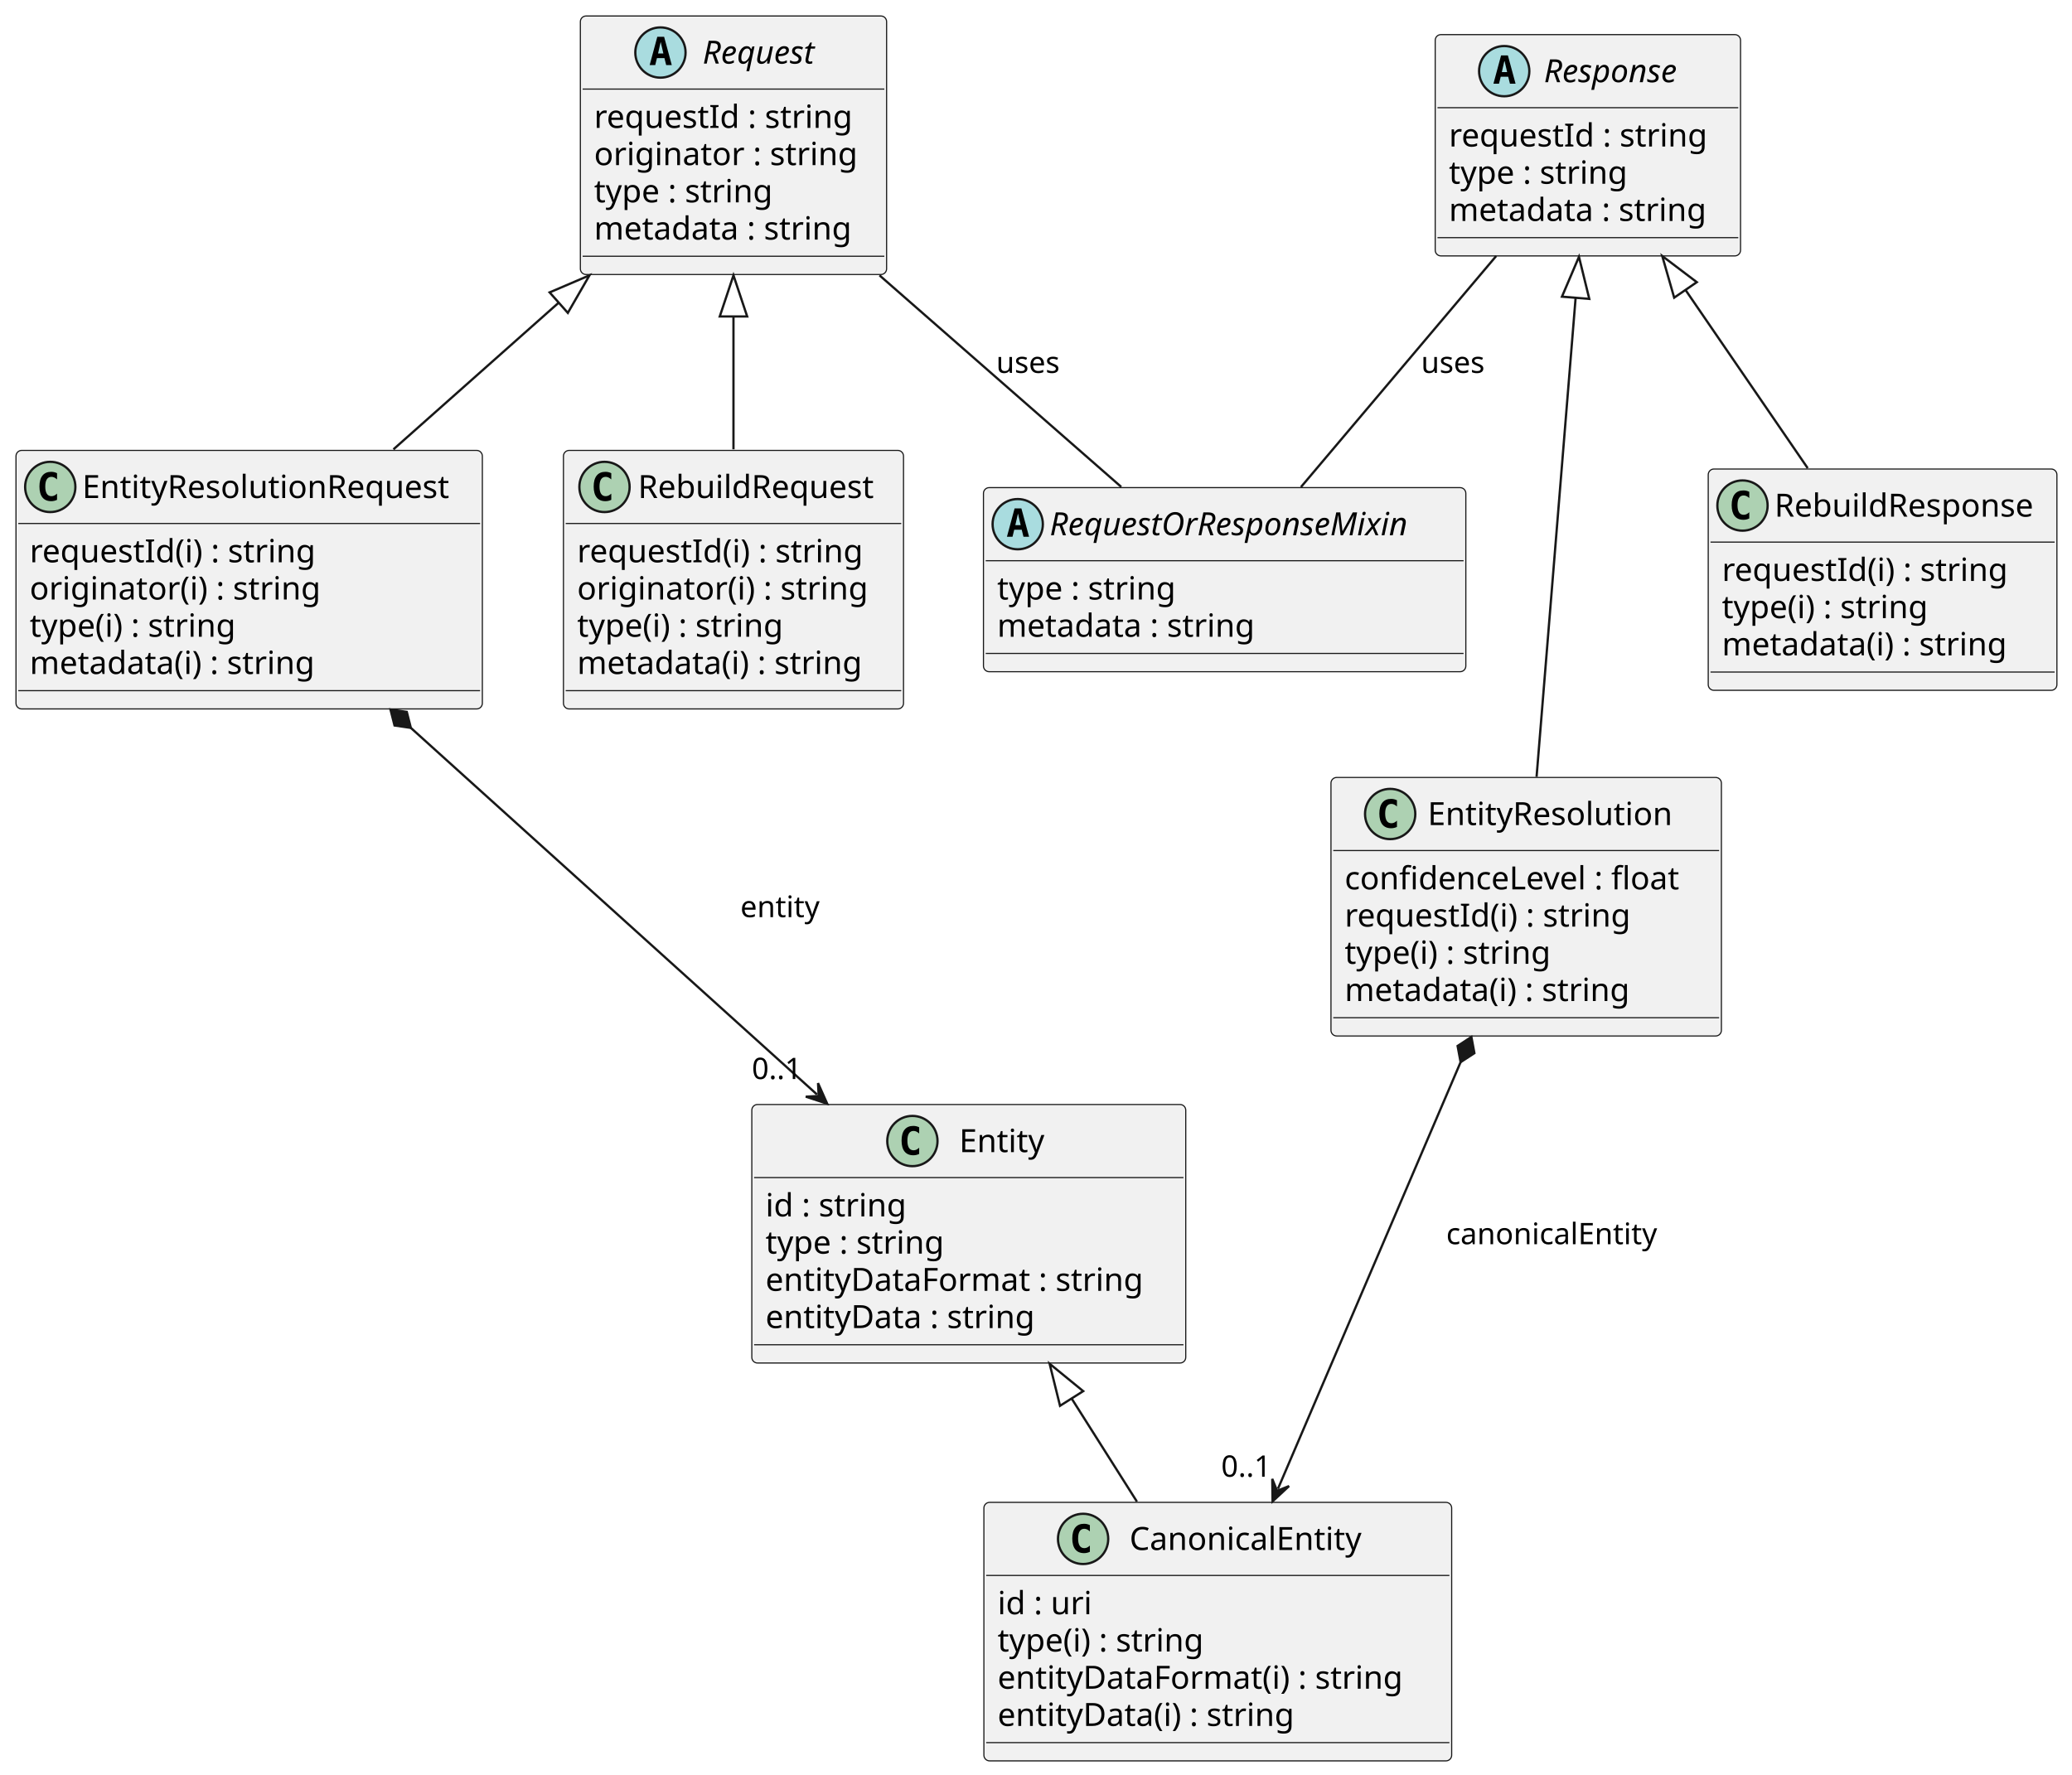
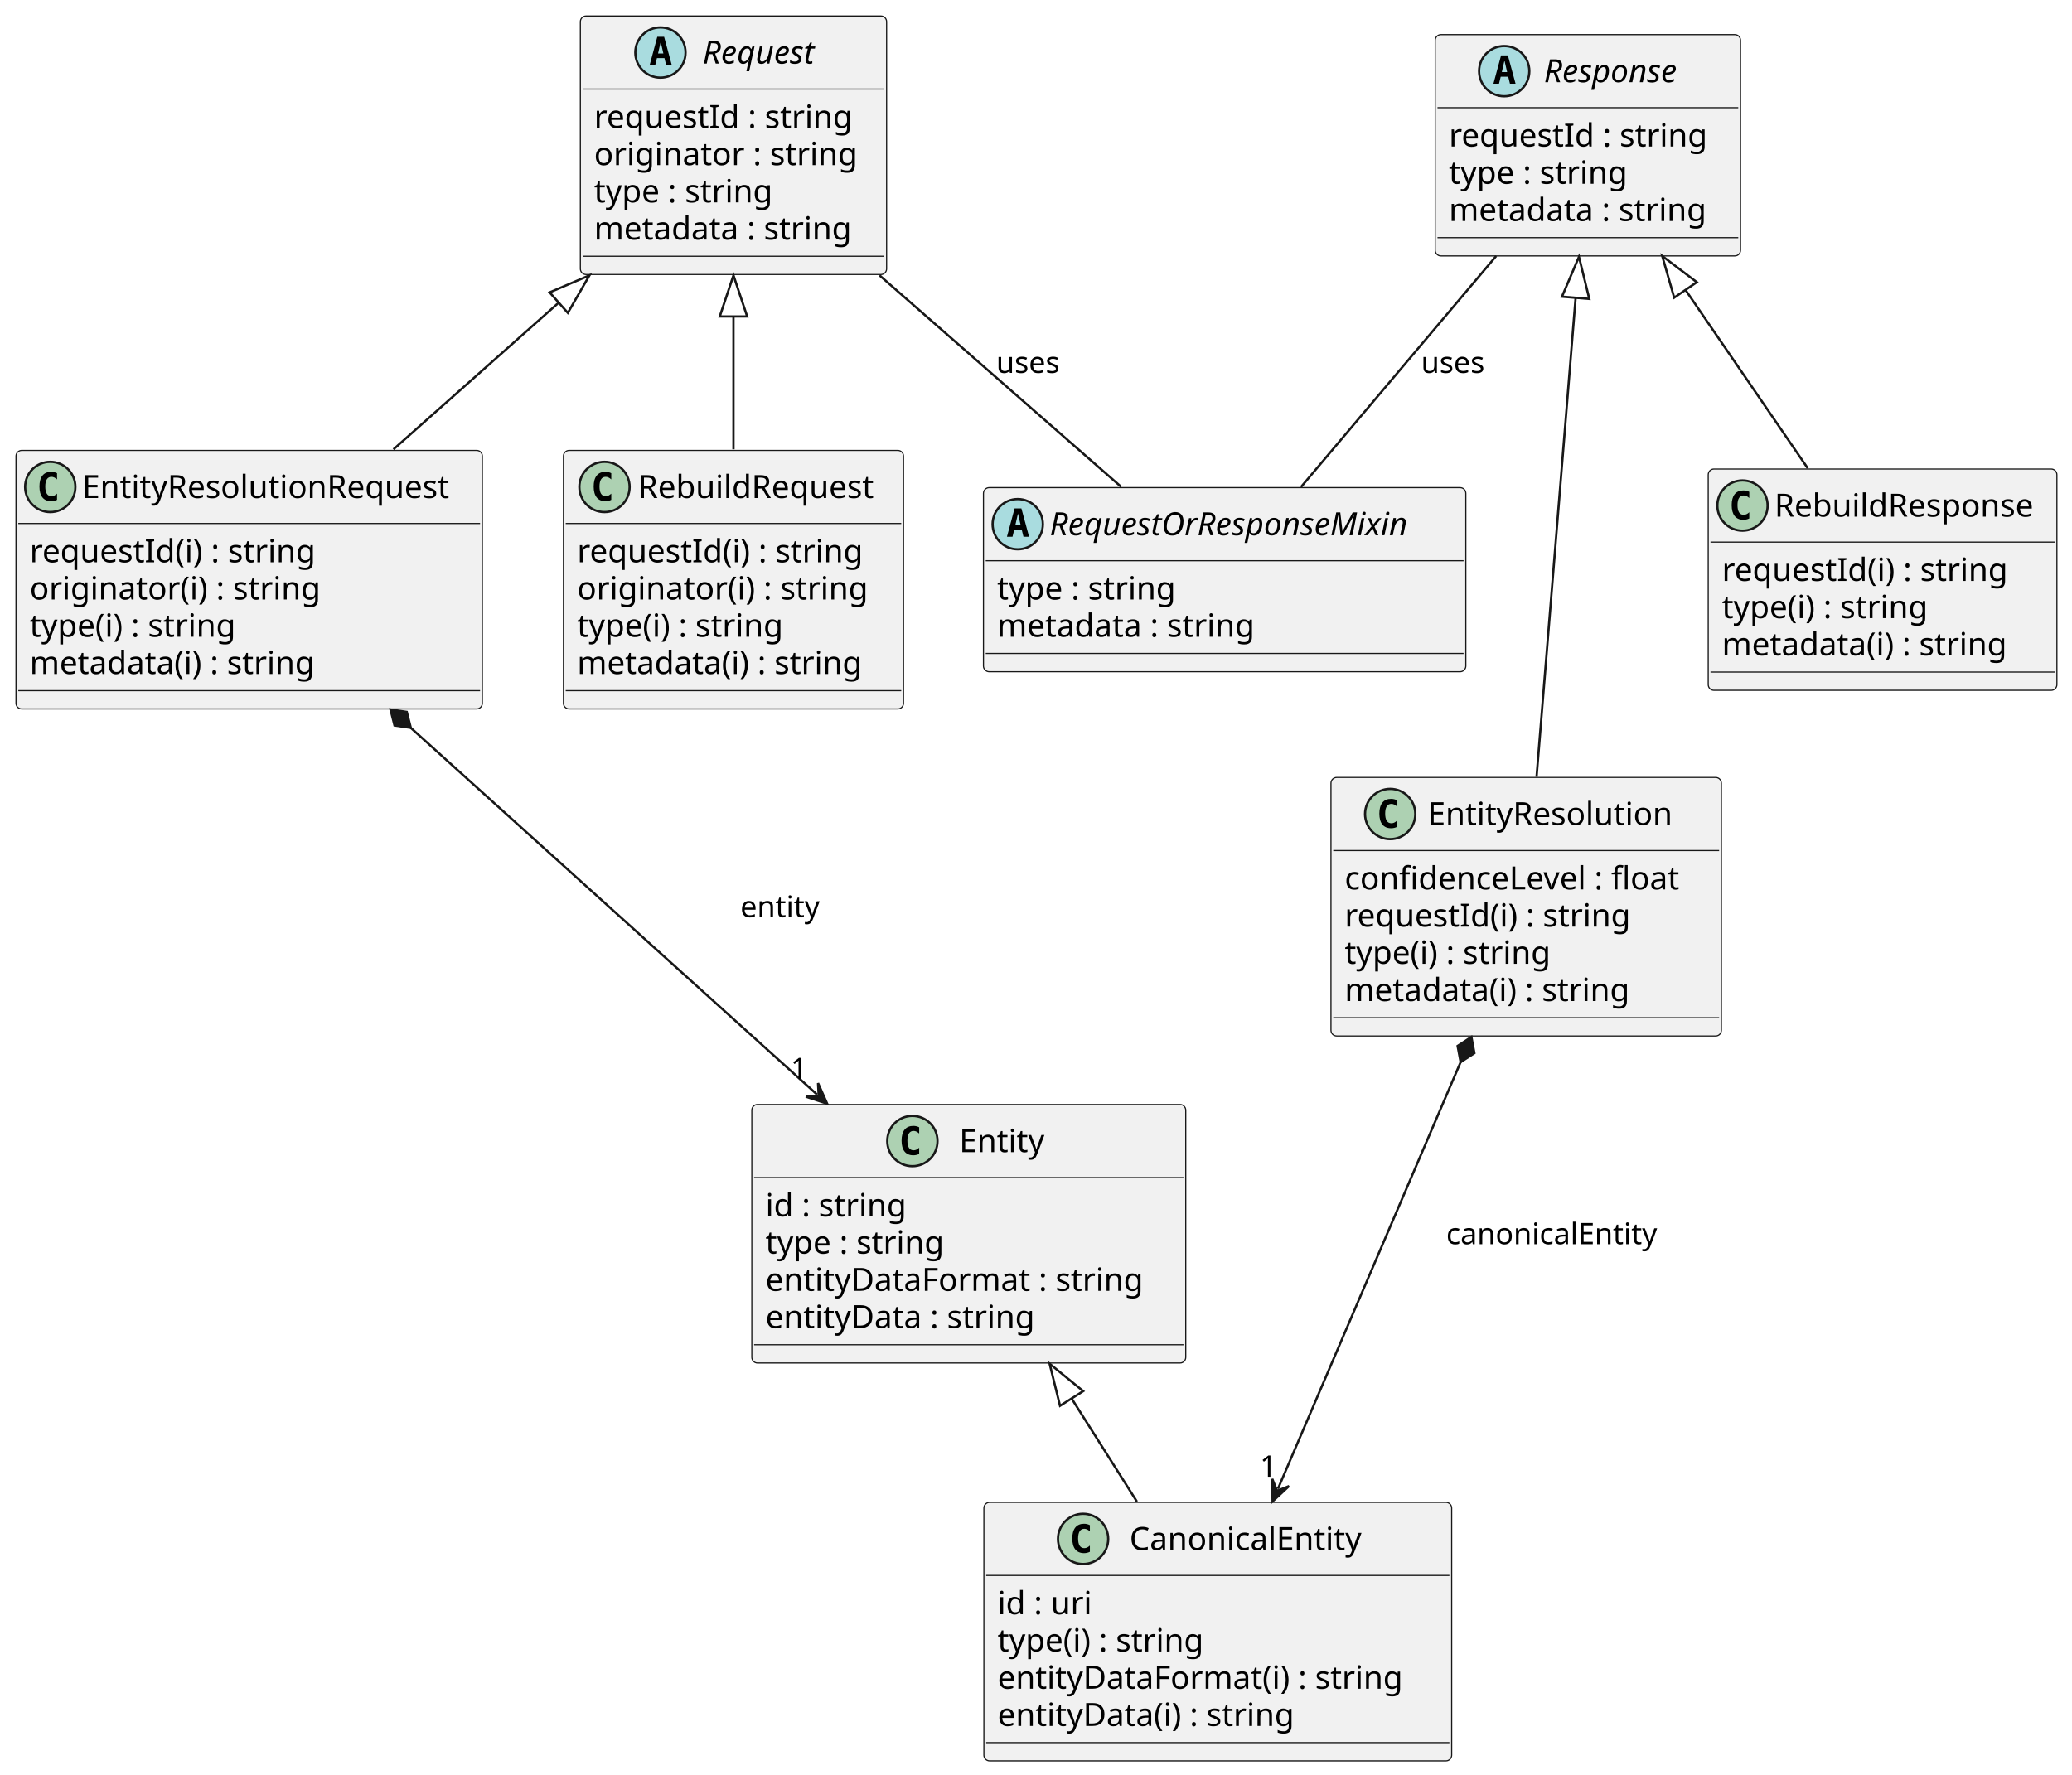
<svg xmlns="http://www.w3.org/2000/svg" xmlns:xlink="http://www.w3.org/1999/xlink" contentStyleType="text/css" data-diagram-type="CLASS" height="777px" preserveAspectRatio="none" style="width:907px;height:777px;background:#FFFFFF;" version="1.1" viewBox="0 0 907 777" width="907px" zoomAndPan="magnify">
  <defs />
  <g>
    <a href="" target="_top" title="Root class to represent all the responses sent by the ERE." xlink:actuate="onRequest" xlink:href="" xlink:show="new" xlink:title="Root class to represent all the responses sent by the ERE." xlink:type="simple">
      <g class="entity" data-entity="Response" data-source-line="1" data-uid="ent0002" id="entity_Response">
        <rect fill="#F1F1F1" height="96.891" rx="2.5" ry="2.5" style="stroke:#181818;stroke-width:0.5;" width="133.659" x="628.25" y="15.15" />
        <ellipse cx="658.456" cy="31.15" fill="#A9DCDF" rx="11" ry="11" style="stroke:#181818;stroke-width:1;" />
        <path d="M658.566,26.494 L657.409,31.572 L659.738,31.572 L658.566,26.494 Z M657.081,24.259 L660.066,24.259 L663.425,36.65 L660.972,36.65 L660.206,33.587 L656.925,33.587 L656.175,36.65 L653.738,36.65 L657.081,24.259 Z " fill="#000000" />
        <text fill="#000000" font-family="sans-serif" font-size="14" font-style="italic" lengthAdjust="spacing" textLength="67.867" x="675.836" y="35.997">Response</text>
        <line style="stroke:#181818;stroke-width:0.5;" x1="629.25" x2="760.909" y1="47.15" y2="47.15" />
        <text fill="#000000" font-family="sans-serif" font-size="14" lengthAdjust="spacing" textLength="120.347" x="634.25" y="64.145">requestId : string</text>
        <text fill="#000000" font-family="sans-serif" font-size="14" lengthAdjust="spacing" textLength="85.08" x="634.25" y="80.442">type : string</text>
        <text fill="#000000" font-family="sans-serif" font-size="14" lengthAdjust="spacing" textLength="121.659" x="634.25" y="96.739">metadata : string</text>
        <line style="stroke:#181818;stroke-width:0.5;" x1="629.25" x2="760.909" y1="104.041" y2="104.041" />
      </g>
    </a>
    <a href="" target="_top" title="Root mixin to represent attributes common to both requests and results." xlink:actuate="onRequest" xlink:href="" xlink:show="new" xlink:title="Root mixin to represent attributes common to both requests and results." xlink:type="simple">
      <g class="entity" data-entity="RequestOrResponseMixin" data-source-line="6" data-uid="ent0003" id="entity_RequestOrResponseMixin">
        <rect fill="#F1F1F1" height="80.594" rx="2.5" ry="2.5" style="stroke:#181818;stroke-width:0.5;" width="211.156" x="430.5" y="213.49" />
        <ellipse cx="445.5" cy="229.49" fill="#A9DCDF" rx="11" ry="11" style="stroke:#181818;stroke-width:1;" />
        <path d="M445.609,224.834 L444.453,229.912 L446.781,229.912 L445.609,224.834 Z M444.125,222.599 L447.109,222.599 L450.469,234.99 L448.016,234.99 L447.25,231.928 L443.969,231.928 L443.219,234.99 L440.781,234.99 L444.125,222.599 Z " fill="#000000" />
        <text fill="#000000" font-family="sans-serif" font-size="14" font-style="italic" lengthAdjust="spacing" textLength="179.156" x="459.5" y="234.337">RequestOrResponseMixin</text>
        <line style="stroke:#181818;stroke-width:0.5;" x1="431.5" x2="640.656" y1="245.49" y2="245.49" />
        <text fill="#000000" font-family="sans-serif" font-size="14" lengthAdjust="spacing" textLength="85.08" x="436.5" y="262.485">type : string</text>
        <text fill="#000000" font-family="sans-serif" font-size="14" lengthAdjust="spacing" textLength="121.659" x="436.5" y="278.782">metadata : string</text>
        <line style="stroke:#181818;stroke-width:0.5;" x1="431.5" x2="640.656" y1="286.084" y2="286.084" />
      </g>
    </a>
    <a href="" target="_top" title="A response to a `RebuildRequest`, confirming that the rebuild process has started." xlink:actuate="onRequest" xlink:href="" xlink:show="new" xlink:title="A response to a `RebuildRequest`, confirming that the rebuild process has started." xlink:type="simple">
      <g class="entity" data-entity="RebuildResponse" data-source-line="10" data-uid="ent0004" id="entity_RebuildResponse">
        <rect fill="#F1F1F1" height="96.891" rx="2.5" ry="2.5" style="stroke:#181818;stroke-width:0.5;" width="152.634" x="747.76" y="205.34" />
        <ellipse cx="762.76" cy="221.34" fill="#ADD1B2" rx="11" ry="11" style="stroke:#181818;stroke-width:1;" />
        <path d="M765.729,226.981 Q765.151,227.278 764.51,227.418 Q763.869,227.574 763.166,227.574 Q760.666,227.574 759.338,225.934 Q758.026,224.278 758.026,221.153 Q758.026,218.028 759.338,216.371 Q760.666,214.715 763.166,214.715 Q763.869,214.715 764.51,214.871 Q765.166,215.028 765.729,215.324 L765.729,218.043 Q765.104,217.465 764.51,217.199 Q763.916,216.918 763.291,216.918 Q761.947,216.918 761.26,217.996 Q760.572,219.059 760.572,221.153 Q760.572,223.246 761.26,224.324 Q761.947,225.387 763.291,225.387 Q763.916,225.387 764.51,225.121 Q765.104,224.84 765.729,224.262 L765.729,226.981 Z " fill="#000000" />
        <text fill="#000000" font-family="sans-serif" font-size="14" lengthAdjust="spacing" textLength="120.634" x="776.76" y="226.187">RebuildResponse</text>
        <line style="stroke:#181818;stroke-width:0.5;" x1="748.76" x2="899.394" y1="237.34" y2="237.34" />
        <text fill="#000000" font-family="sans-serif" font-size="14" lengthAdjust="spacing" textLength="135.16" x="753.76" y="254.335">requestId(i) : string</text>
        <text fill="#000000" font-family="sans-serif" font-size="14" lengthAdjust="spacing" textLength="99.894" x="753.76" y="270.632">type(i) : string</text>
        <text fill="#000000" font-family="sans-serif" font-size="14" lengthAdjust="spacing" textLength="136.473" x="753.76" y="286.929">metadata(i) : string</text>
        <line style="stroke:#181818;stroke-width:0.5;" x1="748.76" x2="899.394" y1="294.231" y2="294.231" />
      </g>
    </a>
    <a href="" target="_top" title="An entity resolution response sent by the ERE." xlink:actuate="onRequest" xlink:href="" xlink:show="new" xlink:title="An entity resolution response sent by the ERE." xlink:type="simple">
      <g class="entity" data-entity="EntityResolution" data-source-line="15" data-uid="ent0005" id="entity_EntityResolution">
        <rect fill="#F1F1F1" height="113.188" rx="2.5" ry="2.5" style="stroke:#181818;stroke-width:0.5;" width="170.908" x="582.62" y="340.38" />
        <ellipse cx="608.535" cy="356.38" fill="#ADD1B2" rx="11" ry="11" style="stroke:#181818;stroke-width:1;" />
        <path d="M611.504,362.021 Q610.926,362.317 610.285,362.458 Q609.644,362.614 608.941,362.614 Q606.441,362.614 605.113,360.974 Q603.801,359.317 603.801,356.192 Q603.801,353.067 605.113,351.411 Q606.441,349.755 608.941,349.755 Q609.644,349.755 610.285,349.911 Q610.941,350.067 611.504,350.364 L611.504,353.083 Q610.879,352.505 610.285,352.239 Q609.691,351.958 609.066,351.958 Q607.723,351.958 607.035,353.036 Q606.348,354.099 606.348,356.192 Q606.348,358.286 607.035,359.364 Q607.723,360.427 609.066,360.427 Q609.691,360.427 610.285,360.161 Q610.879,359.88 611.504,359.302 L611.504,362.021 Z " fill="#000000" />
        <text fill="#000000" font-family="sans-serif" font-size="14" lengthAdjust="spacing" textLength="114.652" x="624.961" y="361.227">EntityResolution</text>
        <line style="stroke:#181818;stroke-width:0.5;" x1="583.62" x2="752.528" y1="372.38" y2="372.38" />
        <text fill="#000000" font-family="sans-serif" font-size="14" lengthAdjust="spacing" textLength="158.908" x="588.62" y="389.375">confidenceLevel : float</text>
        <text fill="#000000" font-family="sans-serif" font-size="14" lengthAdjust="spacing" textLength="135.16" x="588.62" y="405.672">requestId(i) : string</text>
        <text fill="#000000" font-family="sans-serif" font-size="14" lengthAdjust="spacing" textLength="99.894" x="588.62" y="421.969">type(i) : string</text>
        <text fill="#000000" font-family="sans-serif" font-size="14" lengthAdjust="spacing" textLength="136.473" x="588.62" y="438.266">metadata(i) : string</text>
        <line style="stroke:#181818;stroke-width:0.5;" x1="583.62" x2="752.528" y1="445.567" y2="445.567" />
      </g>
    </a>
    <a href="" target="_top" title="Root class to represent all the requests sent to the ERE." xlink:actuate="onRequest" xlink:href="" xlink:show="new" xlink:title="Root class to represent all the requests sent to the ERE." xlink:type="simple">
      <g class="entity" data-entity="Request" data-source-line="24" data-uid="ent0009" id="entity_Request">
        <rect fill="#F1F1F1" height="113.188" rx="2.5" ry="2.5" style="stroke:#181818;stroke-width:0.5;" width="134.056" x="254.05" y="7" />
        <ellipse cx="289.101" cy="23" fill="#A9DCDF" rx="11" ry="11" style="stroke:#181818;stroke-width:1;" />
        <path d="M289.211,18.344 L288.055,23.422 L290.383,23.422 L289.211,18.344 Z M287.726,16.109 L290.711,16.109 L294.07,28.5 L291.617,28.5 L290.851,25.438 L287.57,25.438 L286.82,28.5 L284.383,28.5 L287.726,16.109 Z " fill="#000000" />
        <text fill="#000000" font-family="sans-serif" font-size="14" font-style="italic" lengthAdjust="spacing" textLength="57.497" x="307.557" y="27.847">Request</text>
        <line style="stroke:#181818;stroke-width:0.5;" x1="255.05" x2="387.106" y1="39" y2="39" />
        <text fill="#000000" font-family="sans-serif" font-size="14" lengthAdjust="spacing" textLength="120.347" x="260.05" y="55.995">requestId : string</text>
        <text fill="#000000" font-family="sans-serif" font-size="14" lengthAdjust="spacing" textLength="122.056" x="260.05" y="72.292">originator : string</text>
        <text fill="#000000" font-family="sans-serif" font-size="14" lengthAdjust="spacing" textLength="85.08" x="260.05" y="88.589">type : string</text>
        <text fill="#000000" font-family="sans-serif" font-size="14" lengthAdjust="spacing" textLength="121.659" x="260.05" y="104.886">metadata : string</text>
        <line style="stroke:#181818;stroke-width:0.5;" x1="255.05" x2="387.106" y1="112.188" y2="112.188" />
      </g>
    </a>
    <a href="" target="_top" title="A request to reset all the resolutions computed so far and rebuild them as " xlink:actuate="onRequest" xlink:href="" xlink:show="new" xlink:title="A request to reset all the resolutions computed so far and rebuild them as " xlink:type="simple">
      <g class="entity" data-entity="RebuildRequest" data-source-line="31" data-uid="ent0011" id="entity_RebuildRequest">
        <rect fill="#F1F1F1" height="113.188" rx="2.5" ry="2.5" style="stroke:#181818;stroke-width:0.5;" width="148.869" x="246.64" y="197.19" />
        <ellipse cx="264.613" cy="213.19" fill="#ADD1B2" rx="11" ry="11" style="stroke:#181818;stroke-width:1;" />
        <path d="M267.581,218.831 Q267.003,219.127 266.363,219.268 Q265.722,219.424 265.019,219.424 Q262.519,219.424 261.191,217.784 Q259.878,216.127 259.878,213.002 Q259.878,209.877 261.191,208.221 Q262.519,206.565 265.019,206.565 Q265.722,206.565 266.363,206.721 Q267.019,206.877 267.581,207.174 L267.581,209.893 Q266.956,209.315 266.363,209.049 Q265.769,208.768 265.144,208.768 Q263.8,208.768 263.113,209.846 Q262.425,210.909 262.425,213.002 Q262.425,215.096 263.113,216.174 Q263.8,217.237 265.144,217.237 Q265.769,217.237 266.363,216.971 Q266.956,216.69 267.581,216.112 L267.581,218.831 Z " fill="#000000" />
        <text fill="#000000" font-family="sans-serif" font-size="14" lengthAdjust="spacing" textLength="110.264" x="279.273" y="218.037">RebuildRequest</text>
        <line style="stroke:#181818;stroke-width:0.5;" x1="247.64" x2="394.509" y1="229.19" y2="229.19" />
        <text fill="#000000" font-family="sans-serif" font-size="14" lengthAdjust="spacing" textLength="135.16" x="252.64" y="246.185">requestId(i) : string</text>
        <text fill="#000000" font-family="sans-serif" font-size="14" lengthAdjust="spacing" textLength="136.869" x="252.64" y="262.482">originator(i) : string</text>
        <text fill="#000000" font-family="sans-serif" font-size="14" lengthAdjust="spacing" textLength="99.894" x="252.64" y="278.779">type(i) : string</text>
        <text fill="#000000" font-family="sans-serif" font-size="14" lengthAdjust="spacing" textLength="136.473" x="252.64" y="295.076">metadata(i) : string</text>
        <line style="stroke:#181818;stroke-width:0.5;" x1="247.64" x2="394.509" y1="302.377" y2="302.377" />
      </g>
    </a>
    <a href="" target="_top" title="An entity resolution request sent to the ERE, containing the entity to be resolved." xlink:actuate="onRequest" xlink:href="" xlink:show="new" xlink:title="An entity resolution request sent to the ERE, containing the entity to be resolved." xlink:type="simple">
      <g class="entity" data-entity="EntityResolutionRequest" data-source-line="37" data-uid="ent0012" id="entity_EntityResolutionRequest">
        <rect fill="#F1F1F1" height="113.188" rx="2.5" ry="2.5" style="stroke:#181818;stroke-width:0.5;" width="204.149" x="7" y="197.19" />
        <ellipse cx="22" cy="213.19" fill="#ADD1B2" rx="11" ry="11" style="stroke:#181818;stroke-width:1;" />
        <path d="M24.969,218.831 Q24.391,219.127 23.75,219.268 Q23.109,219.424 22.406,219.424 Q19.906,219.424 18.578,217.784 Q17.266,216.127 17.266,213.002 Q17.266,209.877 18.578,208.221 Q19.906,206.565 22.406,206.565 Q23.109,206.565 23.75,206.721 Q24.406,206.877 24.969,207.174 L24.969,209.893 Q24.344,209.315 23.75,209.049 Q23.156,208.768 22.531,208.768 Q21.188,208.768 20.5,209.846 Q19.812,210.909 19.812,213.002 Q19.812,215.096 20.5,216.174 Q21.188,217.237 22.531,217.237 Q23.156,217.237 23.75,216.971 Q24.344,216.69 24.969,216.112 L24.969,218.831 Z " fill="#000000" />
        <text fill="#000000" font-family="sans-serif" font-size="14" lengthAdjust="spacing" textLength="172.149" x="36" y="218.037">EntityResolutionRequest</text>
        <line style="stroke:#181818;stroke-width:0.5;" x1="8" x2="210.149" y1="229.19" y2="229.19" />
        <text fill="#000000" font-family="sans-serif" font-size="14" lengthAdjust="spacing" textLength="135.16" x="13" y="246.185">requestId(i) : string</text>
        <text fill="#000000" font-family="sans-serif" font-size="14" lengthAdjust="spacing" textLength="136.869" x="13" y="262.482">originator(i) : string</text>
        <text fill="#000000" font-family="sans-serif" font-size="14" lengthAdjust="spacing" textLength="99.894" x="13" y="278.779">type(i) : string</text>
        <text fill="#000000" font-family="sans-serif" font-size="14" lengthAdjust="spacing" textLength="136.473" x="13" y="295.076">metadata(i) : string</text>
        <line style="stroke:#181818;stroke-width:0.5;" x1="8" x2="210.149" y1="302.377" y2="302.377" />
      </g>
    </a>
    <a href="" target="_top" title="An entity is a representation of a real-world entity, as provided by the ERS." xlink:actuate="onRequest" xlink:href="" xlink:show="new" xlink:title="An entity is a representation of a real-world entity, as provided by the ERS." xlink:type="simple">
      <g class="entity" data-entity="Entity" data-source-line="45" data-uid="ent0015" id="entity_Entity">
        <rect fill="#F1F1F1" height="113.188" rx="2.5" ry="2.5" style="stroke:#181818;stroke-width:0.5;" width="189.953" x="329.1" y="483.56" />
        <ellipse cx="399.39" cy="499.56" fill="#ADD1B2" rx="11" ry="11" style="stroke:#181818;stroke-width:1;" />
        <path d="M402.359,505.201 Q401.781,505.498 401.14,505.638 Q400.5,505.794 399.797,505.794 Q397.297,505.794 395.969,504.154 Q394.656,502.498 394.656,499.373 Q394.656,496.248 395.969,494.591 Q397.297,492.935 399.797,492.935 Q400.5,492.935 401.14,493.091 Q401.797,493.248 402.359,493.544 L402.359,496.263 Q401.734,495.685 401.14,495.419 Q400.547,495.138 399.922,495.138 Q398.578,495.138 397.89,496.216 Q397.203,497.279 397.203,499.373 Q397.203,501.466 397.89,502.544 Q398.578,503.607 399.922,503.607 Q400.547,503.607 401.14,503.341 Q401.734,503.06 402.359,502.482 L402.359,505.201 Z " fill="#000000" />
        <text fill="#000000" font-family="sans-serif" font-size="14" lengthAdjust="spacing" textLength="40.872" x="419.89" y="504.407">Entity</text>
        <line style="stroke:#181818;stroke-width:0.5;" x1="330.1" x2="518.053" y1="515.56" y2="515.56" />
        <text fill="#000000" font-family="sans-serif" font-size="14" lengthAdjust="spacing" textLength="66.582" x="335.1" y="532.555">id : string</text>
        <text fill="#000000" font-family="sans-serif" font-size="14" lengthAdjust="spacing" textLength="85.08" x="335.1" y="548.852">type : string</text>
        <text fill="#000000" font-family="sans-serif" font-size="14" lengthAdjust="spacing" textLength="177.953" x="335.1" y="565.149">entityDataFormat : string</text>
        <text fill="#000000" font-family="sans-serif" font-size="14" lengthAdjust="spacing" textLength="127.873" x="335.1" y="581.446">entityData : string</text>
        <line style="stroke:#181818;stroke-width:0.5;" x1="330.1" x2="518.053" y1="588.747" y2="588.747" />
      </g>
    </a>
    <a href="" target="_top" title="A canonical entity is an entity that the ERE has created during the resolution process" xlink:actuate="onRequest" xlink:href="" xlink:show="new" xlink:title="A canonical entity is an entity that the ERE has created during the resolution process" xlink:type="simple">
      <g class="entity" data-entity="CanonicalEntity" data-source-line="52" data-uid="ent0017" id="entity_CanonicalEntity">
        <rect fill="#F1F1F1" height="113.188" rx="2.5" ry="2.5" style="stroke:#181818;stroke-width:0.5;" width="204.767" x="430.69" y="657.75" />
        <ellipse cx="474.118" cy="673.75" fill="#ADD1B2" rx="11" ry="11" style="stroke:#181818;stroke-width:1;" />
        <path d="M477.087,679.391 Q476.508,679.688 475.868,679.828 Q475.227,679.984 474.524,679.984 Q472.024,679.984 470.696,678.344 Q469.383,676.688 469.383,673.562 Q469.383,670.438 470.696,668.781 Q472.024,667.125 474.524,667.125 Q475.227,667.125 475.868,667.281 Q476.524,667.438 477.087,667.734 L477.087,670.453 Q476.462,669.875 475.868,669.609 Q475.274,669.328 474.649,669.328 Q473.305,669.328 472.618,670.406 Q471.93,671.469 471.93,673.562 Q471.93,675.656 472.618,676.734 Q473.305,677.797 474.649,677.797 Q475.274,677.797 475.868,677.531 Q476.462,677.25 477.087,676.672 L477.087,679.391 Z " fill="#000000" />
        <text fill="#000000" font-family="sans-serif" font-size="14" lengthAdjust="spacing" textLength="109.594" x="494.435" y="678.597">CanonicalEntity</text>
        <line style="stroke:#181818;stroke-width:0.5;" x1="431.69" x2="634.457" y1="689.75" y2="689.75" />
        <text fill="#000000" font-family="sans-serif" font-size="14" lengthAdjust="spacing" textLength="44.912" x="436.69" y="706.745">id : uri</text>
        <text fill="#000000" font-family="sans-serif" font-size="14" lengthAdjust="spacing" textLength="99.894" x="436.69" y="723.042">type(i) : string</text>
        <text fill="#000000" font-family="sans-serif" font-size="14" lengthAdjust="spacing" textLength="192.767" x="436.69" y="739.339">entityDataFormat(i) : string</text>
        <text fill="#000000" font-family="sans-serif" font-size="14" lengthAdjust="spacing" textLength="142.686" x="436.69" y="755.636">entityData(i) : string</text>
        <line style="stroke:#181818;stroke-width:0.5;" x1="431.69" x2="634.457" y1="762.938" y2="762.938" />
      </g>
    </a>
    <g class="link" data-entity-1="Response" data-entity-2="RequestOrResponseMixin" data-source-line="21" data-uid="lnk6" id="link_Response_RequestOrResponseMixin">
      <path codeLine="21" d="M654.95,112.08 C628.55,143.33 594.39,183.76 569.47,213.25" fill="none" id="Response-RequestOrResponseMixin" style="stroke:#181818;stroke-width:1;" />
      <text fill="#000000" font-family="sans-serif" font-size="13" lengthAdjust="spacing" textLength="29.783" x="622.07" y="163.257">uses</text>
    </g>
    <g class="link" data-entity-1="Response" data-entity-2="RebuildResponse" data-source-line="22" data-uid="lnk7" id="link_Response_RebuildResponse">
      <path codeLine="22" d="M737.807,126.927 C757.287,155.347 771.79,176.51 791.31,204.98" fill="none" id="Response-backto-RebuildResponse" style="stroke:#181818;stroke-width:1;" />
      <polygon fill="none" points="727.63,112.08,732.858,130.319,742.756,123.535,727.63,112.08" style="stroke:#181818;stroke-width:1;" />
    </g>
    <g class="link" data-entity-1="Response" data-entity-2="EntityResolution" data-source-line="23" data-uid="lnk8" id="link_Response_EntityResolution">
      <path codeLine="23" d="M689.716,130.37 C684.796,190.68 677.83,276.25 672.62,340.12" fill="none" id="Response-backto-EntityResolution" style="stroke:#181818;stroke-width:1;" />
      <polygon fill="none" points="691.18,112.43,683.736,129.883,695.697,130.858,691.18,112.43" style="stroke:#181818;stroke-width:1;" />
    </g>
    <g class="link" data-entity-1="Request" data-entity-2="RequestOrResponseMixin" data-source-line="30" data-uid="lnk10" id="link_Request_RequestOrResponseMixin">
      <path codeLine="30" d="M385,120.55 C419.04,150.34 460.1,186.28 490.81,213.17" fill="none" id="Request-RequestOrResponseMixin" style="stroke:#181818;stroke-width:1;" />
      <text fill="#000000" font-family="sans-serif" font-size="13" lengthAdjust="spacing" textLength="29.783" x="436.07" y="163.257">uses</text>
    </g>
    <g class="link" data-entity-1="Request" data-entity-2="RebuildRequest" data-source-line="43" data-uid="lnk13" id="link_Request_RebuildRequest">
      <path codeLine="43" d="M321.07,138.55 C321.07,162.6 321.07,172.66 321.07,196.72" fill="none" id="Request-backto-RebuildRequest" style="stroke:#181818;stroke-width:1;" />
      <polygon fill="none" points="321.07,120.55,315.07,138.55,327.07,138.55,321.07,120.55" style="stroke:#181818;stroke-width:1;" />
    </g>
    <g class="link" data-entity-1="Request" data-entity-2="EntityResolutionRequest" data-source-line="44" data-uid="lnk14" id="link_Request_EntityResolutionRequest">
      <path codeLine="44" d="M244.579,132.5 C217.489,156.55 199.34,172.66 172.23,196.72" fill="none" id="Request-backto-EntityResolutionRequest" style="stroke:#181818;stroke-width:1;" />
      <polygon fill="none" points="258.04,120.55,240.596,128.013,248.563,136.987,258.04,120.55" style="stroke:#181818;stroke-width:1;" />
    </g>
    <g class="link" data-entity-1="EntityResolutionRequest" data-entity-2="Entity" data-source-line="51" data-uid="lnk16" id="link_EntityResolutionRequest_Entity">
      <path codeLine="51" d="M179.838,318.671 C235.118,368.571 302.327,429.239 357.637,479.179" fill="none" id="EntityResolutionRequest-Entity" style="stroke:#181818;stroke-width:1;" />
      <polygon fill="#181818" points="170.93,310.63,172.704,317.62,179.838,318.671,178.064,311.681,170.93,310.63" style="stroke:#181818;stroke-width:1;" />
      <polygon fill="#181818" points="362.09,483.2,358.091,474.2,358.379,479.849,352.729,480.137,362.09,483.2" style="stroke:#181818;stroke-width:1;" />
      <text fill="#000000" font-family="sans-serif" font-size="13" lengthAdjust="spacing" textLength="37.737" x="324.07" y="401.537">entity</text>
-       <text fill="#000000" font-family="sans-serif" font-size="13" lengthAdjust="spacing" textLength="24.807" x="329.122" y="472.42">0..1</text>
+       <text fill="#000000" font-family="sans-serif" font-size="13" lengthAdjust="spacing" textLength="8.271" x="346.064" y="472.42">1</text>
    </g>
    <g class="link" data-entity-1="EntityResolution" data-entity-2="CanonicalEntity" data-source-line="58" data-uid="lnk18" id="link_EntityResolution_CanonicalEntity">
      <path codeLine="58" d="M639.369,465.022 C614.829,522.372 583.971,594.454 559.421,651.804" fill="none" id="EntityResolution-CanonicalEntity" style="stroke:#181818;stroke-width:1;" />
      <polygon fill="#181818" points="644.09,453.99,638.052,457.933,639.369,465.022,645.407,461.08,644.09,453.99" style="stroke:#181818;stroke-width:1;" />
      <polygon fill="#181818" points="557.06,657.32,564.279,650.62,559.028,652.723,556.924,647.472,557.06,657.32" style="stroke:#181818;stroke-width:1;" />
      <text fill="#000000" font-family="sans-serif" font-size="13" lengthAdjust="spacing" textLength="99.836" x="633.07" y="544.727">canonicalEntity</text>
-       <text fill="#000000" font-family="sans-serif" font-size="13" lengthAdjust="spacing" textLength="24.807" x="534.57" y="646.531">0..1</text>
+       <text fill="#000000" font-family="sans-serif" font-size="13" lengthAdjust="spacing" textLength="8.271" x="551.512" y="646.531">1</text>
    </g>
    <g class="link" data-entity-1="Entity" data-entity-2="CanonicalEntity" data-source-line="59" data-uid="lnk19" id="link_Entity_CanonicalEntity">
      <path codeLine="59" d="M469.088,612.269 C481.338,631.619 485.43,638.08 497.68,657.43" fill="none" id="Entity-backto-CanonicalEntity" style="stroke:#181818;stroke-width:1;" />
      <polygon fill="none" points="459.46,597.06,464.019,615.478,474.158,609.059,459.46,597.06" style="stroke:#181818;stroke-width:1;" />
    </g>
  </g>
</svg>
